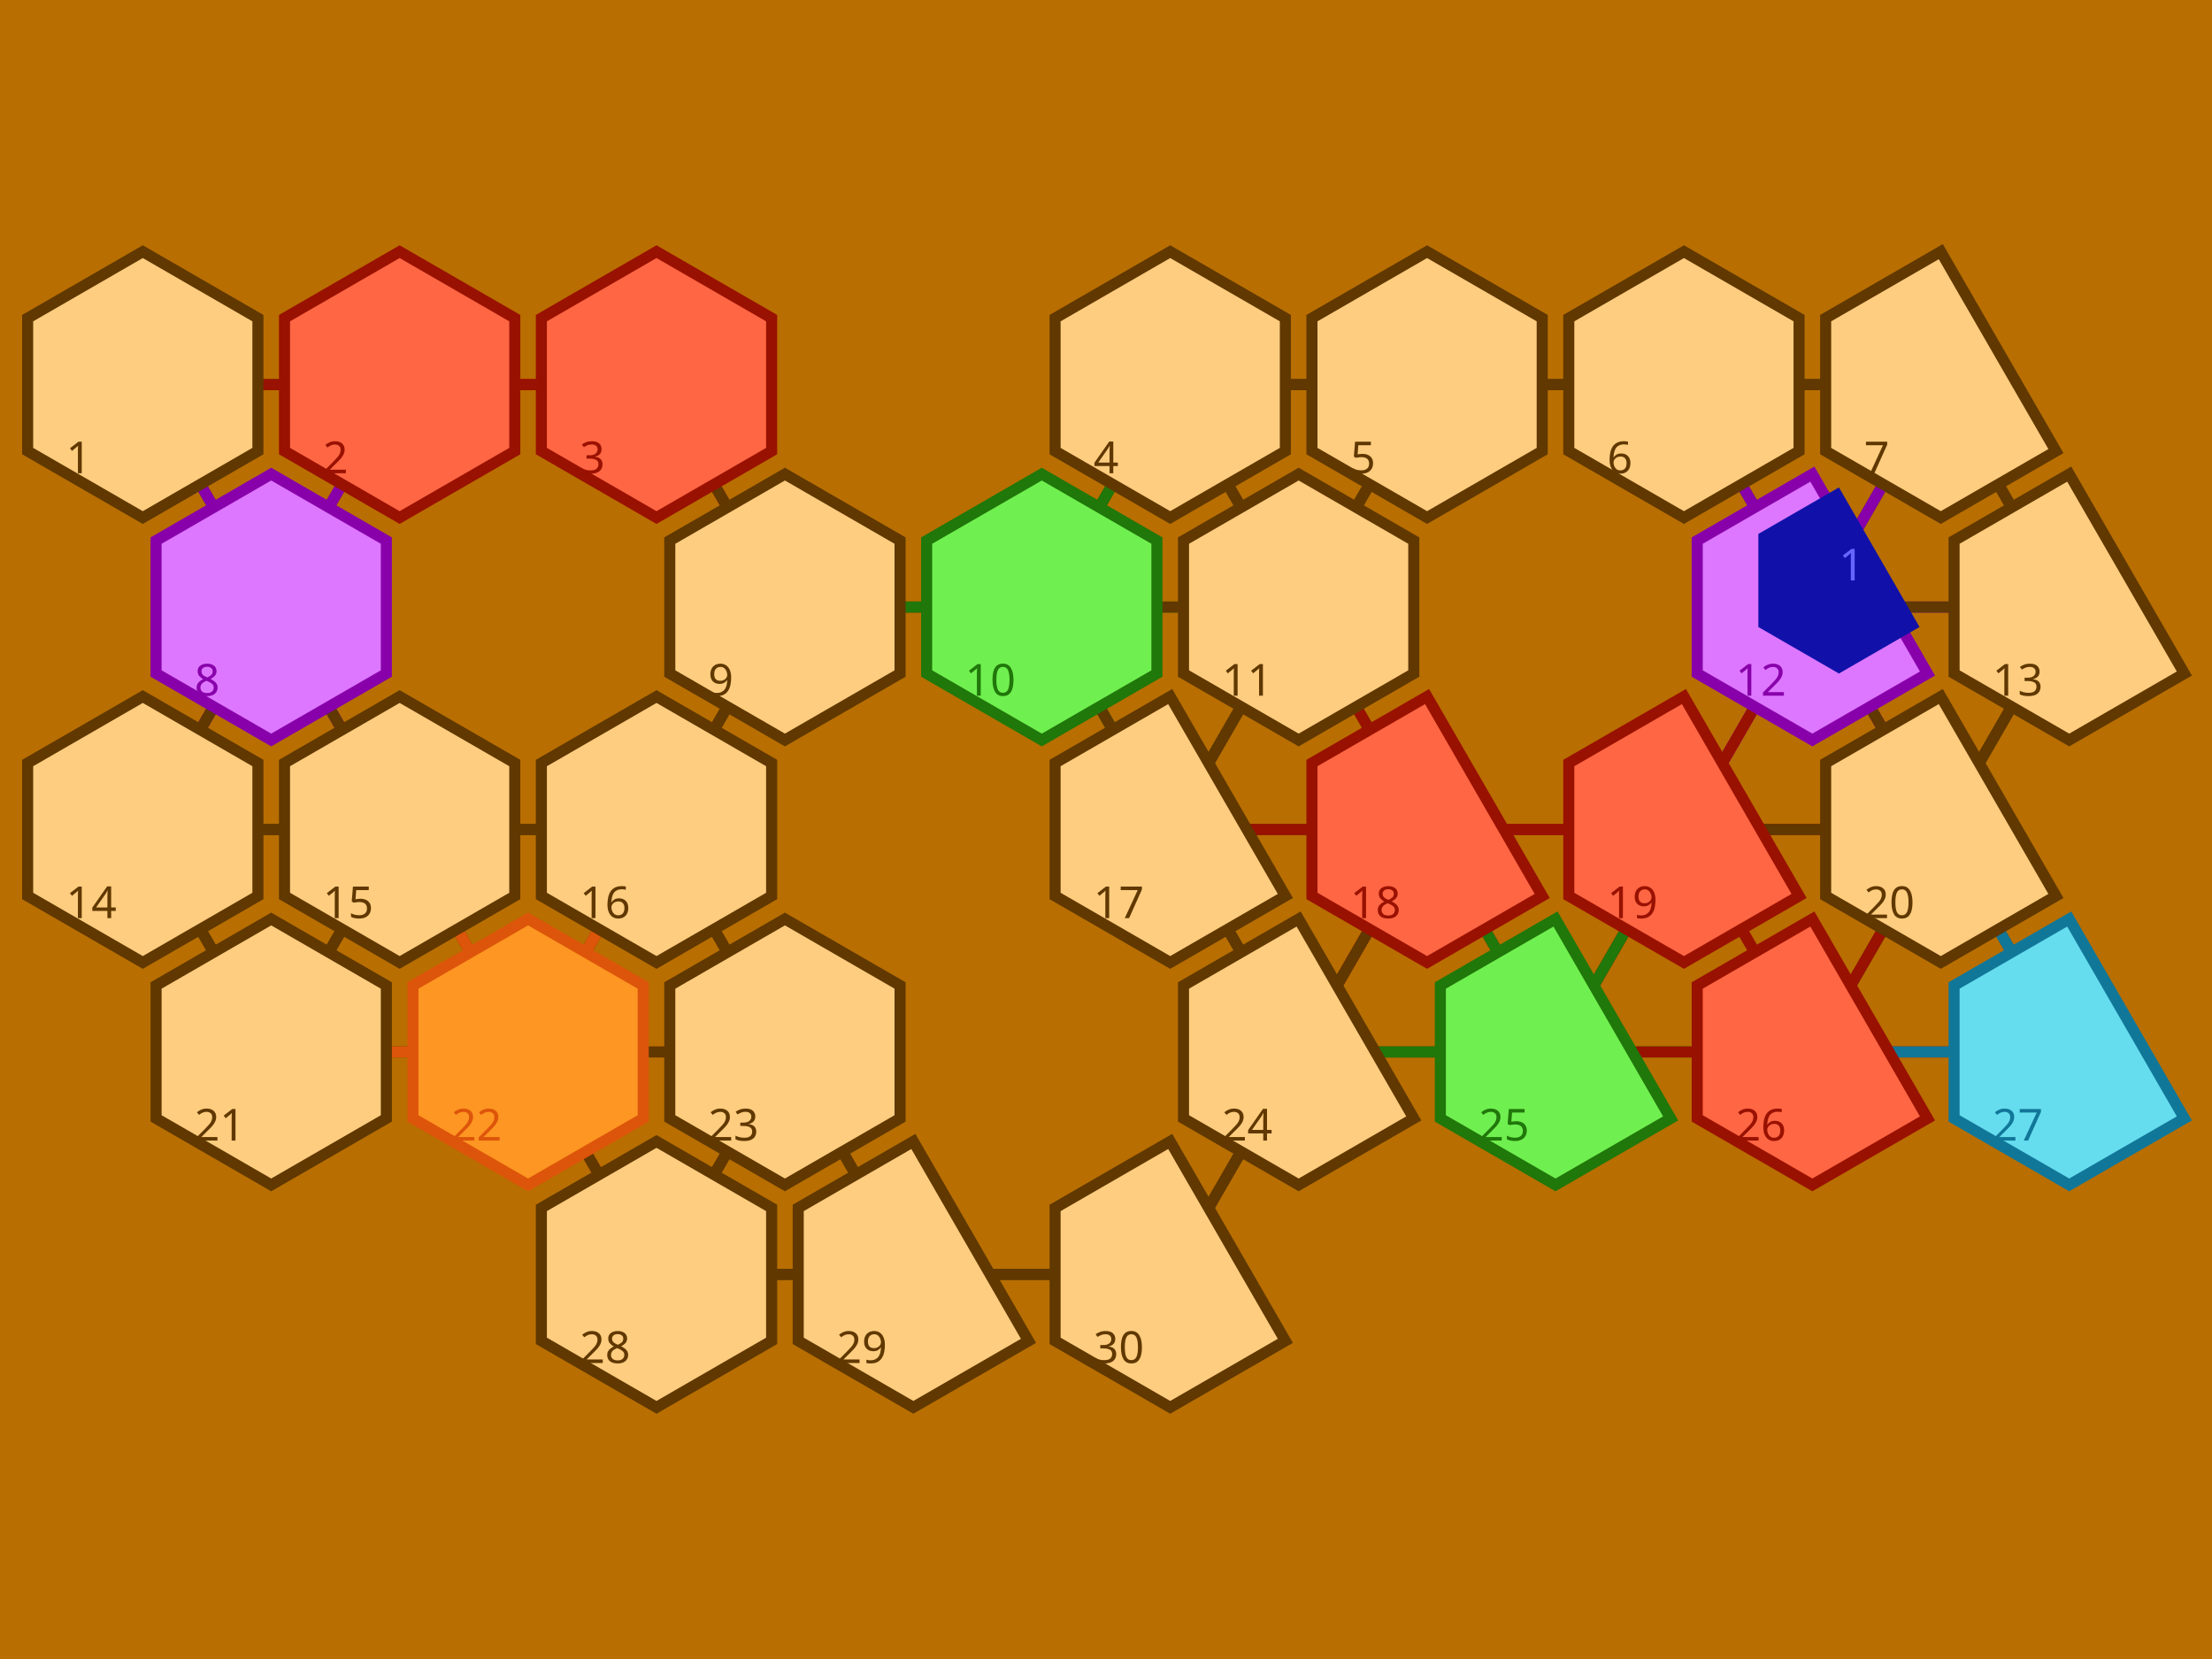
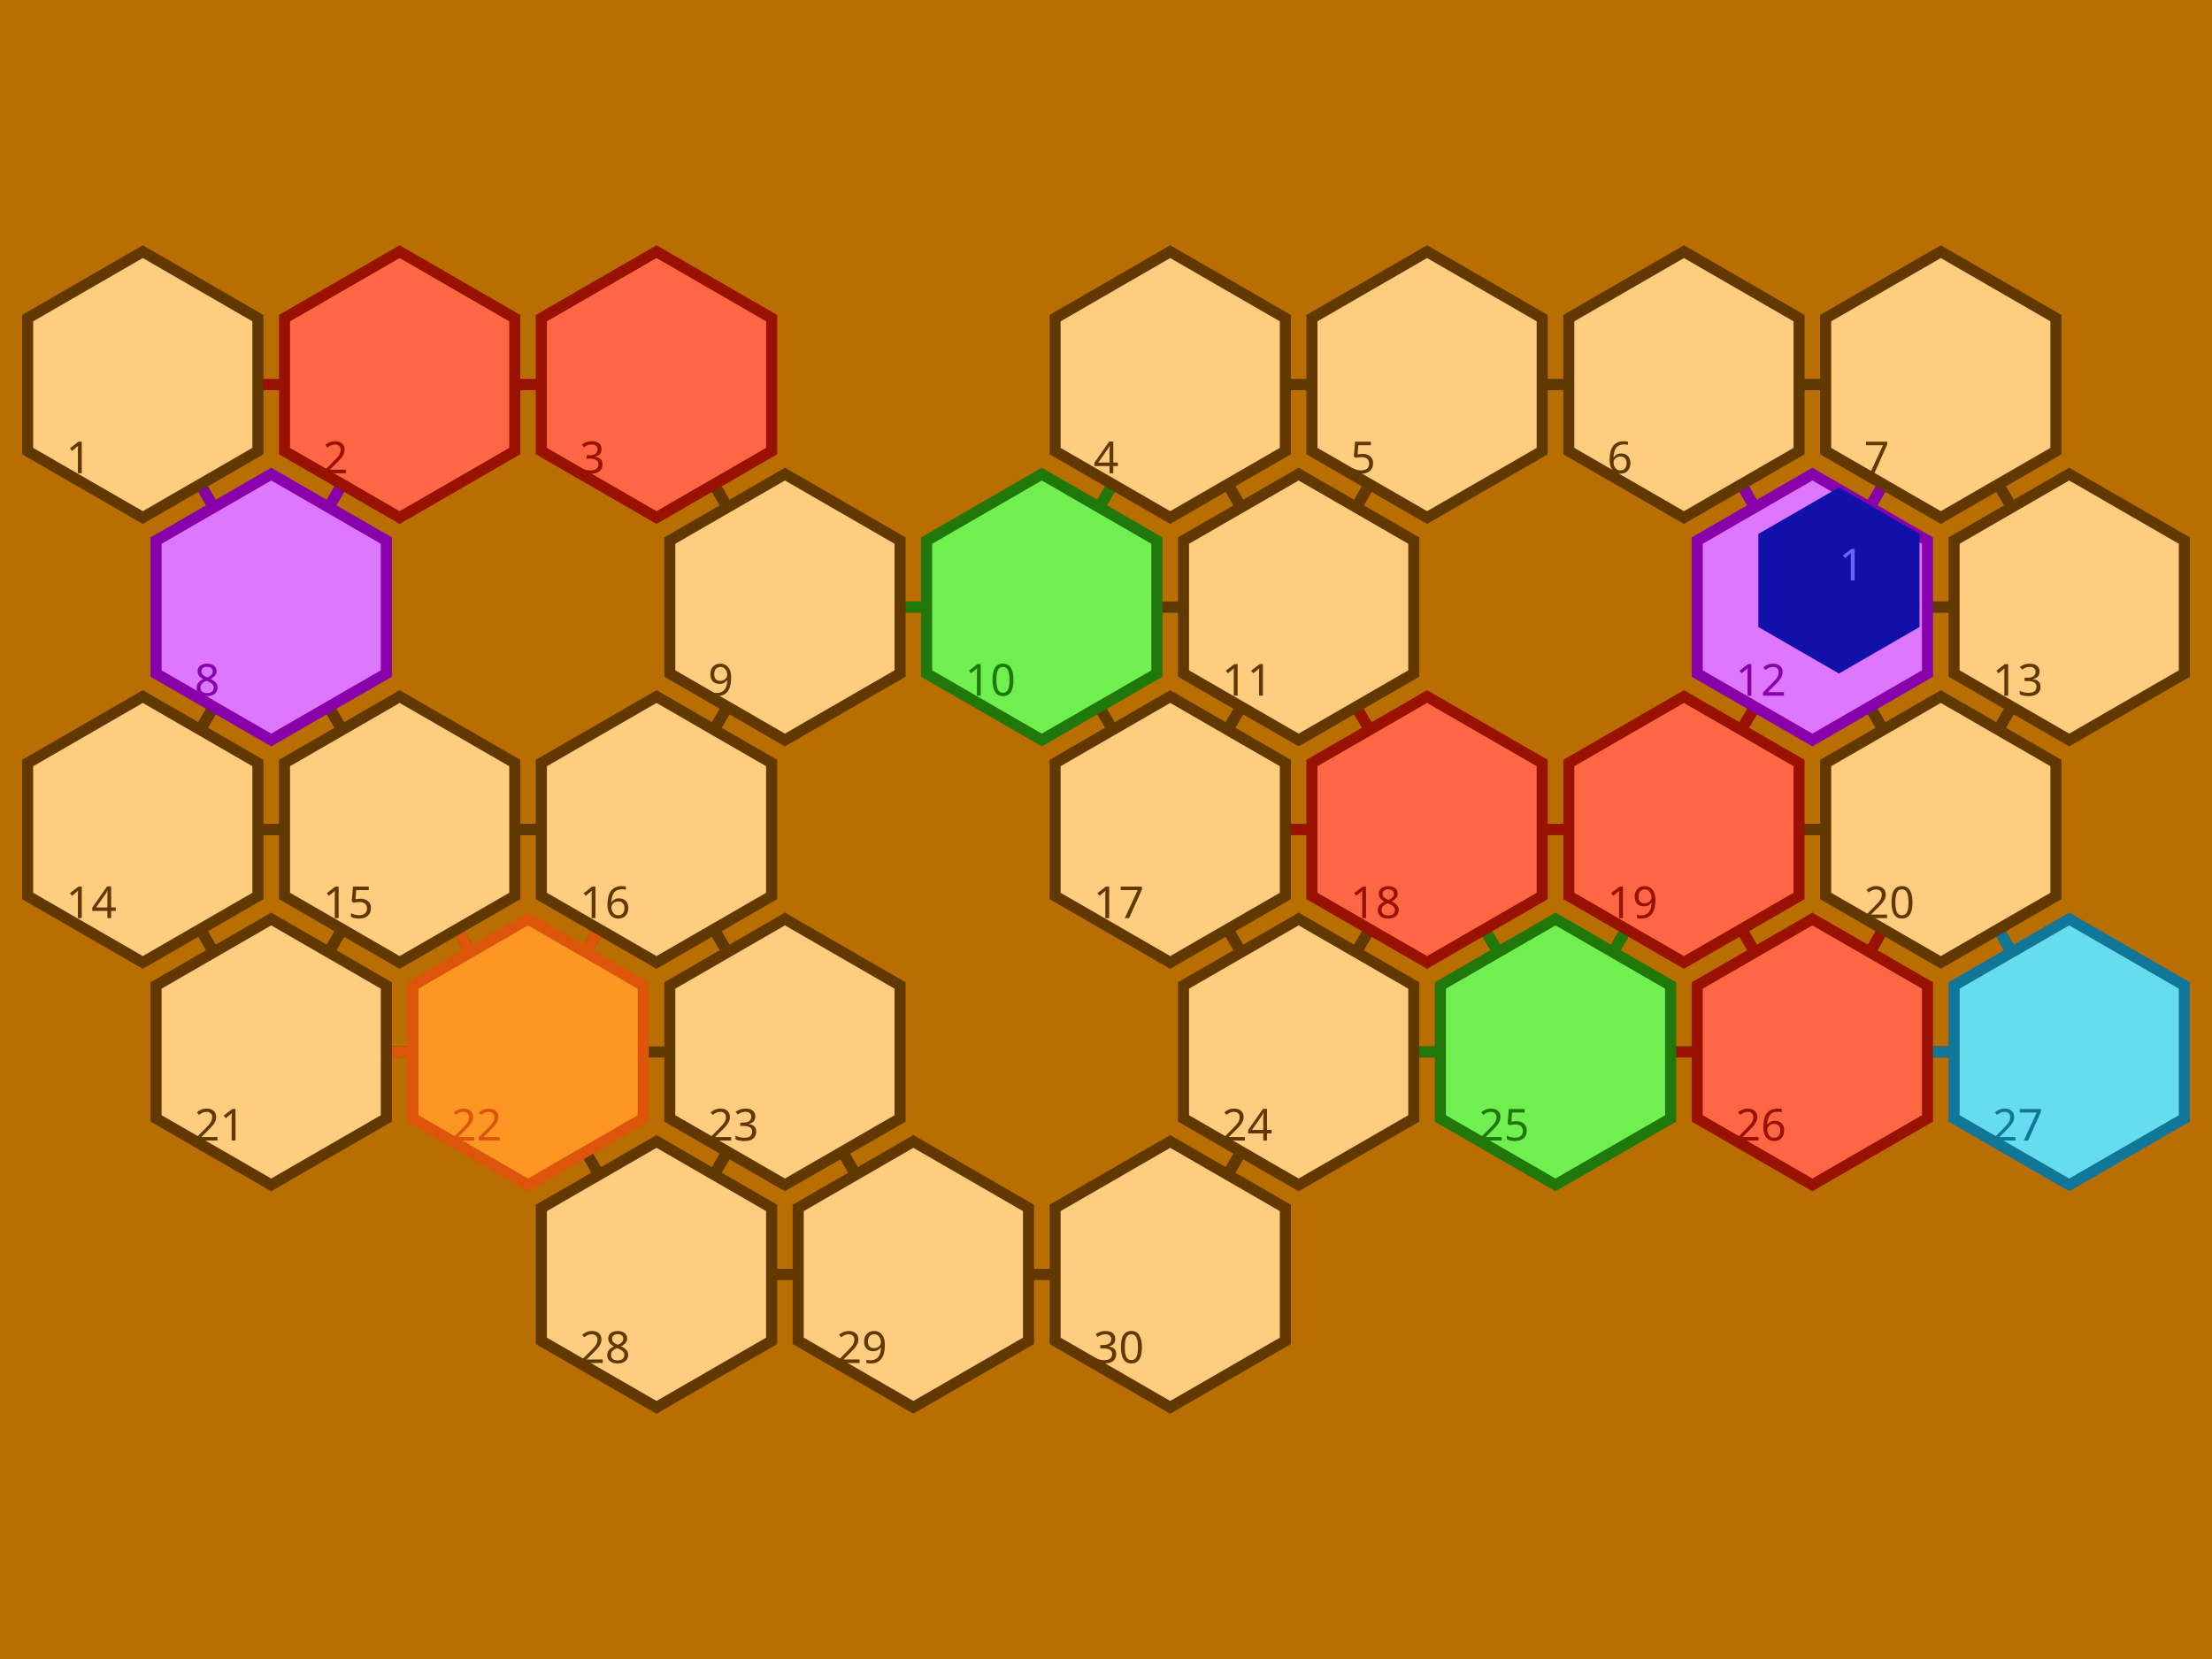
<svg width="800" height="600">
  <polygon points="0,0 0,600 800,600 800,0" fill="#b86e00" />
  <circle r="4" cx="51.64" cy="139.099" fill="#603800" />
  <circle r="4" cx="144.536" cy="139.099" fill="#991100" />
  <circle r="4" cx="237.432" cy="139.099" fill="#991100" />
  <circle r="4" cx="423.224" cy="139.099" fill="#603800" />
  <circle r="4" cx="516.12" cy="139.099" fill="#603800" />
  <circle r="4" cx="609.016" cy="139.099" fill="#603800" />
  <circle r="4" cx="701.912" cy="139.099" fill="#603800" />
  <circle r="4" cx="98.088" cy="219.55" fill="#8800aa" />
  <circle r="4" cx="283.88" cy="219.55" fill="#603800" />
  <circle r="4" cx="376.776" cy="219.55" fill="#20770a" />
  <circle r="4" cx="469.672" cy="219.55" fill="#603800" />
  <circle r="4" cx="655.464" cy="219.55" fill="#8800aa" />
  <circle r="4" cx="748.36" cy="219.55" fill="#603800" />
  <circle r="4" cx="51.64" cy="300.0" fill="#603800" />
  <circle r="4" cx="144.536" cy="300.0" fill="#603800" />
  <circle r="4" cx="237.432" cy="300.0" fill="#603800" />
  <circle r="4" cx="423.224" cy="300.0" fill="#603800" />
  <circle r="4" cx="516.12" cy="300.0" fill="#991100" />
  <circle r="4" cx="609.016" cy="300.0" fill="#991100" />
  <circle r="4" cx="701.912" cy="300.0" fill="#603800" />
  <circle r="4" cx="98.088" cy="380.45" fill="#603800" />
  <circle r="4" cx="190.984" cy="380.45" fill="#dd550a" />
  <circle r="4" cx="283.88" cy="380.45" fill="#603800" />
  <circle r="4" cx="469.672" cy="380.45" fill="#603800" />
  <circle r="4" cx="562.568" cy="380.45" fill="#20770a" />
  <circle r="4" cx="655.464" cy="380.45" fill="#991100" />
  <circle r="4" cx="748.36" cy="380.45" fill="#117799" />
  <circle r="4" cx="237.432" cy="460.901" fill="#603800" />
  <circle r="4" cx="330.328" cy="460.901" fill="#603800" />
  <circle r="4" cx="423.224" cy="460.901" fill="#603800" />
  <line x1="51.64" y1="139.099" x2="51.64" y2="139.099" style="stroke:#603800;stroke-width:4" />
  <line x1="51.64" y1="139.099" x2="144.536" y2="139.099" style="stroke:#603800;stroke-width:4" />
  <line x1="51.64" y1="139.099" x2="98.088" y2="219.55" style="stroke:#603800;stroke-width:4" />
  <line x1="144.536" y1="139.099" x2="51.64" y2="139.099" style="stroke:#991100;stroke-width:4" />
  <line x1="144.536" y1="139.099" x2="144.536" y2="139.099" style="stroke:#991100;stroke-width:4" />
  <line x1="144.536" y1="139.099" x2="237.432" y2="139.099" style="stroke:#991100;stroke-width:4" />
  <line x1="144.536" y1="139.099" x2="98.088" y2="219.55" style="stroke:#991100;stroke-width:4" />
  <line x1="237.432" y1="139.099" x2="144.536" y2="139.099" style="stroke:#991100;stroke-width:4" />
  <line x1="237.432" y1="139.099" x2="237.432" y2="139.099" style="stroke:#991100;stroke-width:4" />
  <line x1="237.432" y1="139.099" x2="283.88" y2="219.55" style="stroke:#991100;stroke-width:4" />
  <line x1="423.224" y1="139.099" x2="423.224" y2="139.099" style="stroke:#603800;stroke-width:4" />
  <line x1="423.224" y1="139.099" x2="516.12" y2="139.099" style="stroke:#603800;stroke-width:4" />
  <line x1="423.224" y1="139.099" x2="376.776" y2="219.55" style="stroke:#603800;stroke-width:4" />
  <line x1="423.224" y1="139.099" x2="469.672" y2="219.55" style="stroke:#603800;stroke-width:4" />
  <line x1="516.12" y1="139.099" x2="423.224" y2="139.099" style="stroke:#603800;stroke-width:4" />
  <line x1="516.12" y1="139.099" x2="516.12" y2="139.099" style="stroke:#603800;stroke-width:4" />
  <line x1="516.12" y1="139.099" x2="609.016" y2="139.099" style="stroke:#603800;stroke-width:4" />
  <line x1="516.12" y1="139.099" x2="469.672" y2="219.55" style="stroke:#603800;stroke-width:4" />
  <line x1="609.016" y1="139.099" x2="516.12" y2="139.099" style="stroke:#603800;stroke-width:4" />
  <line x1="609.016" y1="139.099" x2="609.016" y2="139.099" style="stroke:#603800;stroke-width:4" />
  <line x1="609.016" y1="139.099" x2="701.912" y2="139.099" style="stroke:#603800;stroke-width:4" />
  <line x1="609.016" y1="139.099" x2="655.464" y2="219.55" style="stroke:#603800;stroke-width:4" />
  <line x1="701.912" y1="139.099" x2="609.016" y2="139.099" style="stroke:#603800;stroke-width:4" />
  <line x1="701.912" y1="139.099" x2="701.912" y2="139.099" style="stroke:#603800;stroke-width:4" />
  <line x1="701.912" y1="139.099" x2="655.464" y2="219.55" style="stroke:#603800;stroke-width:4" />
  <line x1="701.912" y1="139.099" x2="748.36" y2="219.55" style="stroke:#603800;stroke-width:4" />
  <line x1="98.088" y1="219.55" x2="51.64" y2="139.099" style="stroke:#8800aa;stroke-width:4" />
  <line x1="98.088" y1="219.55" x2="144.536" y2="139.099" style="stroke:#8800aa;stroke-width:4" />
  <line x1="98.088" y1="219.55" x2="98.088" y2="219.55" style="stroke:#8800aa;stroke-width:4" />
  <line x1="98.088" y1="219.55" x2="51.64" y2="300.0" style="stroke:#8800aa;stroke-width:4" />
  <line x1="98.088" y1="219.55" x2="144.536" y2="300.0" style="stroke:#8800aa;stroke-width:4" />
  <line x1="283.88" y1="219.55" x2="237.432" y2="139.099" style="stroke:#603800;stroke-width:4" />
  <line x1="283.88" y1="219.55" x2="283.88" y2="219.55" style="stroke:#603800;stroke-width:4" />
  <line x1="283.88" y1="219.55" x2="376.776" y2="219.55" style="stroke:#603800;stroke-width:4" />
  <line x1="283.88" y1="219.55" x2="237.432" y2="300.0" style="stroke:#603800;stroke-width:4" />
  <line x1="376.776" y1="219.55" x2="423.224" y2="139.099" style="stroke:#20770a;stroke-width:4" />
  <line x1="376.776" y1="219.55" x2="283.88" y2="219.55" style="stroke:#20770a;stroke-width:4" />
  <line x1="376.776" y1="219.55" x2="376.776" y2="219.55" style="stroke:#20770a;stroke-width:4" />
  <line x1="376.776" y1="219.55" x2="469.672" y2="219.55" style="stroke:#20770a;stroke-width:4" />
  <line x1="376.776" y1="219.55" x2="423.224" y2="300.0" style="stroke:#20770a;stroke-width:4" />
  <line x1="469.672" y1="219.55" x2="423.224" y2="139.099" style="stroke:#603800;stroke-width:4" />
  <line x1="469.672" y1="219.55" x2="516.12" y2="139.099" style="stroke:#603800;stroke-width:4" />
  <line x1="469.672" y1="219.55" x2="376.776" y2="219.55" style="stroke:#603800;stroke-width:4" />
  <line x1="469.672" y1="219.55" x2="469.672" y2="219.55" style="stroke:#603800;stroke-width:4" />
  <line x1="469.672" y1="219.55" x2="423.224" y2="300.0" style="stroke:#603800;stroke-width:4" />
  <line x1="469.672" y1="219.55" x2="516.12" y2="300.0" style="stroke:#603800;stroke-width:4" />
  <line x1="655.464" y1="219.55" x2="609.016" y2="139.099" style="stroke:#8800aa;stroke-width:4" />
  <line x1="655.464" y1="219.55" x2="701.912" y2="139.099" style="stroke:#8800aa;stroke-width:4" />
  <line x1="655.464" y1="219.55" x2="655.464" y2="219.55" style="stroke:#8800aa;stroke-width:4" />
  <line x1="655.464" y1="219.55" x2="748.36" y2="219.55" style="stroke:#8800aa;stroke-width:4" />
  <line x1="655.464" y1="219.55" x2="609.016" y2="300.0" style="stroke:#8800aa;stroke-width:4" />
  <line x1="655.464" y1="219.55" x2="701.912" y2="300.0" style="stroke:#8800aa;stroke-width:4" />
  <line x1="748.36" y1="219.55" x2="701.912" y2="139.099" style="stroke:#603800;stroke-width:4" />
  <line x1="748.36" y1="219.55" x2="655.464" y2="219.55" style="stroke:#603800;stroke-width:4" />
  <line x1="748.36" y1="219.55" x2="748.36" y2="219.55" style="stroke:#603800;stroke-width:4" />
  <line x1="748.36" y1="219.55" x2="701.912" y2="300.0" style="stroke:#603800;stroke-width:4" />
  <line x1="51.64" y1="300.0" x2="98.088" y2="219.55" style="stroke:#603800;stroke-width:4" />
  <line x1="51.64" y1="300.0" x2="51.64" y2="300.0" style="stroke:#603800;stroke-width:4" />
  <line x1="51.64" y1="300.0" x2="144.536" y2="300.0" style="stroke:#603800;stroke-width:4" />
  <line x1="51.64" y1="300.0" x2="98.088" y2="380.45" style="stroke:#603800;stroke-width:4" />
  <line x1="144.536" y1="300.0" x2="98.088" y2="219.55" style="stroke:#603800;stroke-width:4" />
  <line x1="144.536" y1="300.0" x2="51.64" y2="300.0" style="stroke:#603800;stroke-width:4" />
  <line x1="144.536" y1="300.0" x2="144.536" y2="300.0" style="stroke:#603800;stroke-width:4" />
  <line x1="144.536" y1="300.0" x2="237.432" y2="300.0" style="stroke:#603800;stroke-width:4" />
  <line x1="144.536" y1="300.0" x2="98.088" y2="380.45" style="stroke:#603800;stroke-width:4" />
  <line x1="144.536" y1="300.0" x2="190.984" y2="380.45" style="stroke:#603800;stroke-width:4" />
  <line x1="237.432" y1="300.0" x2="283.88" y2="219.55" style="stroke:#603800;stroke-width:4" />
  <line x1="237.432" y1="300.0" x2="144.536" y2="300.0" style="stroke:#603800;stroke-width:4" />
  <line x1="237.432" y1="300.0" x2="237.432" y2="300.0" style="stroke:#603800;stroke-width:4" />
  <line x1="237.432" y1="300.0" x2="190.984" y2="380.45" style="stroke:#603800;stroke-width:4" />
  <line x1="237.432" y1="300.0" x2="283.88" y2="380.45" style="stroke:#603800;stroke-width:4" />
  <line x1="423.224" y1="300.0" x2="376.776" y2="219.55" style="stroke:#603800;stroke-width:4" />
  <line x1="423.224" y1="300.0" x2="469.672" y2="219.55" style="stroke:#603800;stroke-width:4" />
  <line x1="423.224" y1="300.0" x2="423.224" y2="300.0" style="stroke:#603800;stroke-width:4" />
  <line x1="423.224" y1="300.0" x2="516.12" y2="300.0" style="stroke:#603800;stroke-width:4" />
  <line x1="423.224" y1="300.0" x2="469.672" y2="380.45" style="stroke:#603800;stroke-width:4" />
  <line x1="516.12" y1="300.0" x2="469.672" y2="219.55" style="stroke:#991100;stroke-width:4" />
  <line x1="516.12" y1="300.0" x2="423.224" y2="300.0" style="stroke:#991100;stroke-width:4" />
  <line x1="516.12" y1="300.0" x2="516.12" y2="300.0" style="stroke:#991100;stroke-width:4" />
  <line x1="516.12" y1="300.0" x2="609.016" y2="300.0" style="stroke:#991100;stroke-width:4" />
  <line x1="516.12" y1="300.0" x2="469.672" y2="380.45" style="stroke:#991100;stroke-width:4" />
  <line x1="516.12" y1="300.0" x2="562.568" y2="380.45" style="stroke:#991100;stroke-width:4" />
  <line x1="609.016" y1="300.0" x2="655.464" y2="219.55" style="stroke:#991100;stroke-width:4" />
  <line x1="609.016" y1="300.0" x2="516.12" y2="300.0" style="stroke:#991100;stroke-width:4" />
  <line x1="609.016" y1="300.0" x2="609.016" y2="300.0" style="stroke:#991100;stroke-width:4" />
  <line x1="609.016" y1="300.0" x2="701.912" y2="300.0" style="stroke:#991100;stroke-width:4" />
  <line x1="609.016" y1="300.0" x2="562.568" y2="380.45" style="stroke:#991100;stroke-width:4" />
  <line x1="609.016" y1="300.0" x2="655.464" y2="380.45" style="stroke:#991100;stroke-width:4" />
  <line x1="701.912" y1="300.0" x2="655.464" y2="219.55" style="stroke:#603800;stroke-width:4" />
  <line x1="701.912" y1="300.0" x2="748.36" y2="219.55" style="stroke:#603800;stroke-width:4" />
  <line x1="701.912" y1="300.0" x2="609.016" y2="300.0" style="stroke:#603800;stroke-width:4" />
  <line x1="701.912" y1="300.0" x2="701.912" y2="300.0" style="stroke:#603800;stroke-width:4" />
  <line x1="701.912" y1="300.0" x2="655.464" y2="380.45" style="stroke:#603800;stroke-width:4" />
  <line x1="701.912" y1="300.0" x2="748.36" y2="380.45" style="stroke:#603800;stroke-width:4" />
  <line x1="98.088" y1="380.45" x2="51.64" y2="300.0" style="stroke:#603800;stroke-width:4" />
  <line x1="98.088" y1="380.45" x2="144.536" y2="300.0" style="stroke:#603800;stroke-width:4" />
  <line x1="98.088" y1="380.45" x2="98.088" y2="380.45" style="stroke:#603800;stroke-width:4" />
  <line x1="98.088" y1="380.45" x2="190.984" y2="380.45" style="stroke:#603800;stroke-width:4" />
  <line x1="190.984" y1="380.45" x2="144.536" y2="300.0" style="stroke:#dd550a;stroke-width:4" />
  <line x1="190.984" y1="380.45" x2="237.432" y2="300.0" style="stroke:#dd550a;stroke-width:4" />
  <line x1="190.984" y1="380.45" x2="98.088" y2="380.45" style="stroke:#dd550a;stroke-width:4" />
  <line x1="190.984" y1="380.45" x2="190.984" y2="380.45" style="stroke:#dd550a;stroke-width:4" />
  <line x1="190.984" y1="380.45" x2="283.88" y2="380.45" style="stroke:#dd550a;stroke-width:4" />
  <line x1="190.984" y1="380.45" x2="237.432" y2="460.901" style="stroke:#dd550a;stroke-width:4" />
  <line x1="283.88" y1="380.45" x2="237.432" y2="300.0" style="stroke:#603800;stroke-width:4" />
  <line x1="283.88" y1="380.45" x2="190.984" y2="380.45" style="stroke:#603800;stroke-width:4" />
  <line x1="283.88" y1="380.45" x2="283.88" y2="380.45" style="stroke:#603800;stroke-width:4" />
  <line x1="283.88" y1="380.45" x2="237.432" y2="460.901" style="stroke:#603800;stroke-width:4" />
  <line x1="283.88" y1="380.45" x2="330.328" y2="460.901" style="stroke:#603800;stroke-width:4" />
  <line x1="469.672" y1="380.45" x2="423.224" y2="300.0" style="stroke:#603800;stroke-width:4" />
  <line x1="469.672" y1="380.45" x2="516.12" y2="300.0" style="stroke:#603800;stroke-width:4" />
  <line x1="469.672" y1="380.45" x2="469.672" y2="380.45" style="stroke:#603800;stroke-width:4" />
  <line x1="469.672" y1="380.45" x2="562.568" y2="380.45" style="stroke:#603800;stroke-width:4" />
  <line x1="469.672" y1="380.45" x2="423.224" y2="460.901" style="stroke:#603800;stroke-width:4" />
  <line x1="562.568" y1="380.45" x2="516.12" y2="300.0" style="stroke:#20770a;stroke-width:4" />
  <line x1="562.568" y1="380.45" x2="609.016" y2="300.0" style="stroke:#20770a;stroke-width:4" />
  <line x1="562.568" y1="380.45" x2="469.672" y2="380.45" style="stroke:#20770a;stroke-width:4" />
  <line x1="562.568" y1="380.45" x2="562.568" y2="380.45" style="stroke:#20770a;stroke-width:4" />
  <line x1="562.568" y1="380.45" x2="655.464" y2="380.45" style="stroke:#20770a;stroke-width:4" />
  <line x1="655.464" y1="380.45" x2="609.016" y2="300.0" style="stroke:#991100;stroke-width:4" />
  <line x1="655.464" y1="380.45" x2="701.912" y2="300.0" style="stroke:#991100;stroke-width:4" />
  <line x1="655.464" y1="380.45" x2="562.568" y2="380.45" style="stroke:#991100;stroke-width:4" />
  <line x1="655.464" y1="380.45" x2="655.464" y2="380.45" style="stroke:#991100;stroke-width:4" />
  <line x1="655.464" y1="380.45" x2="748.36" y2="380.45" style="stroke:#991100;stroke-width:4" />
  <line x1="748.36" y1="380.45" x2="701.912" y2="300.0" style="stroke:#117799;stroke-width:4" />
  <line x1="748.36" y1="380.45" x2="655.464" y2="380.45" style="stroke:#117799;stroke-width:4" />
  <line x1="748.36" y1="380.45" x2="748.36" y2="380.45" style="stroke:#117799;stroke-width:4" />
  <line x1="237.432" y1="460.901" x2="190.984" y2="380.45" style="stroke:#603800;stroke-width:4" />
  <line x1="237.432" y1="460.901" x2="283.88" y2="380.45" style="stroke:#603800;stroke-width:4" />
  <line x1="237.432" y1="460.901" x2="237.432" y2="460.901" style="stroke:#603800;stroke-width:4" />
  <line x1="237.432" y1="460.901" x2="330.328" y2="460.901" style="stroke:#603800;stroke-width:4" />
  <line x1="330.328" y1="460.901" x2="283.88" y2="380.45" style="stroke:#603800;stroke-width:4" />
  <line x1="330.328" y1="460.901" x2="237.432" y2="460.901" style="stroke:#603800;stroke-width:4" />
  <line x1="330.328" y1="460.901" x2="330.328" y2="460.901" style="stroke:#603800;stroke-width:4" />
  <line x1="330.328" y1="460.901" x2="423.224" y2="460.901" style="stroke:#603800;stroke-width:4" />
  <line x1="423.224" y1="460.901" x2="469.672" y2="380.45" style="stroke:#603800;stroke-width:4" />
  <line x1="423.224" y1="460.901" x2="330.328" y2="460.901" style="stroke:#603800;stroke-width:4" />
  <line x1="423.224" y1="460.901" x2="423.224" y2="460.901" style="stroke:#603800;stroke-width:4" />
  <polygon points="10.0,115.059 51.64,91.018 93.28,115.059 93.28,163.14 51.64,187.181 10.0,163.14" style="fill:#ffcd80;stroke:#603800;stroke-width:4" />
  <polygon points="102.896,115.059 144.536,91.018 186.176,115.059 186.176,163.14 144.536,187.181 102.896,163.14" style="fill:#ff6644;stroke:#991100;stroke-width:4" />
  <polygon points="195.792,115.059 237.432,91.018 279.072,115.059 279.072,163.14 237.432,187.181 195.792,163.14" style="fill:#ff6644;stroke:#991100;stroke-width:4" />
-   <polygon points="381.584,163.14 381.584,115.059 423.224,91.018 464.864,115.059 464.864,163.14 423.224,187.181" style="fill:#ffcd80;stroke:#603800;stroke-width:4" />
-   <polygon points="474.48,163.14 474.48,115.059 516.12,91.018 557.76,115.059 557.76,163.14 516.12,187.181" style="fill:#ffcd80;stroke:#603800;stroke-width:4" />
-   <polygon points="567.376,163.14 567.376,115.059 609.016,91.018 650.656,115.059 650.656,163.14 609.016,187.181" style="fill:#ffcd80;stroke:#603800;stroke-width:4" />
-   <polygon points="660.272,163.14 660.272,115.059 701.912,91.018 743.552,163.14 701.912,187.181" style="fill:#ffcd80;stroke:#603800;stroke-width:4" />
+   <polygon points="381.584,115.059 423.224,91.018 464.864,115.059 464.864,163.14 423.224,187.181 381.584,163.14" style="fill:#ffcd80;stroke:#603800;stroke-width:4" />
+   <polygon points="474.48,115.059 516.12,91.018 557.76,115.059 557.76,163.14 516.12,187.181 474.48,163.14" style="fill:#ffcd80;stroke:#603800;stroke-width:4" />
+   <polygon points="567.376,115.059 609.016,91.018 650.656,115.059 650.656,163.14 609.016,187.181 567.376,163.14" style="fill:#ffcd80;stroke:#603800;stroke-width:4" />
+   <polygon points="660.272,115.059 701.912,91.018 743.552,115.059 743.552,163.14 701.912,187.181 660.272,163.14" style="fill:#ffcd80;stroke:#603800;stroke-width:4" />
  <polygon points="56.448,195.509 98.088,171.468 139.728,195.509 139.728,243.59 98.088,267.631 56.448,243.59" style="fill:#dd77ff;stroke:#8800aa;stroke-width:4" />
  <polygon points="242.24,195.509 283.88,171.468 325.52,195.509 325.52,243.59 283.88,267.631 242.24,243.59" style="fill:#ffcd80;stroke:#603800;stroke-width:4" />
-   <polygon points="335.136,243.59 335.136,195.509 376.776,171.468 418.416,195.509 418.416,243.59 376.776,267.631" style="fill:#70f050;stroke:#20770a;stroke-width:4" />
-   <polygon points="428.032,243.59 428.032,195.509 469.672,171.468 511.312,195.509 511.312,243.59 469.672,267.631" style="fill:#ffcd80;stroke:#603800;stroke-width:4" />
-   <polygon points="613.824,243.59 613.824,195.509 655.464,171.468 697.104,243.59 655.464,267.631" style="fill:#dd77ff;stroke:#8800aa;stroke-width:4" />
-   <polygon points="706.72,243.59 706.72,195.509 748.36,171.468 790.0,243.59 748.36,267.631" style="fill:#ffcd80;stroke:#603800;stroke-width:4" />
+   <polygon points="335.136,195.509 376.776,171.468 418.416,195.509 418.416,243.59 376.776,267.631 335.136,243.59" style="fill:#70f050;stroke:#20770a;stroke-width:4" />
+   <polygon points="428.032,195.509 469.672,171.468 511.312,195.509 511.312,243.59 469.672,267.631 428.032,243.59" style="fill:#ffcd80;stroke:#603800;stroke-width:4" />
+   <polygon points="613.824,195.509 655.464,171.468 697.104,195.509 697.104,243.59 655.464,267.631 613.824,243.59" style="fill:#dd77ff;stroke:#8800aa;stroke-width:4" />
+   <polygon points="706.72,195.509 748.36,171.468 790.0,195.509 790.0,243.59 748.36,267.631 706.72,243.59" style="fill:#ffcd80;stroke:#603800;stroke-width:4" />
  <polygon points="10.0,275.959 51.64,251.918 93.28,275.959 93.28,324.041 51.64,348.082 10.0,324.041" style="fill:#ffcd80;stroke:#603800;stroke-width:4" />
  <polygon points="102.896,275.959 144.536,251.918 186.176,275.959 186.176,324.041 144.536,348.082 102.896,324.041" style="fill:#ffcd80;stroke:#603800;stroke-width:4" />
  <polygon points="195.792,275.959 237.432,251.918 279.072,275.959 279.072,324.041 237.432,348.082 195.792,324.041" style="fill:#ffcd80;stroke:#603800;stroke-width:4" />
-   <polygon points="381.584,324.041 381.584,275.959 423.224,251.918 464.864,324.041 423.224,348.082" style="fill:#ffcd80;stroke:#603800;stroke-width:4" />
-   <polygon points="474.48,324.041 474.48,275.959 516.12,251.918 557.76,324.041 516.12,348.082" style="fill:#ff6644;stroke:#991100;stroke-width:4" />
-   <polygon points="567.376,324.041 567.376,275.959 609.016,251.918 650.656,324.041 609.016,348.082" style="fill:#ff6644;stroke:#991100;stroke-width:4" />
-   <polygon points="660.272,324.041 660.272,275.959 701.912,251.918 743.552,324.041 701.912,348.082" style="fill:#ffcd80;stroke:#603800;stroke-width:4" />
+   <polygon points="381.584,275.959 423.224,251.918 464.864,275.959 464.864,324.041 423.224,348.082 381.584,324.041" style="fill:#ffcd80;stroke:#603800;stroke-width:4" />
+   <polygon points="474.48,275.959 516.12,251.918 557.76,275.959 557.76,324.041 516.12,348.082 474.48,324.041" style="fill:#ff6644;stroke:#991100;stroke-width:4" />
+   <polygon points="567.376,275.959 609.016,251.918 650.656,275.959 650.656,324.041 609.016,348.082 567.376,324.041" style="fill:#ff6644;stroke:#991100;stroke-width:4" />
+   <polygon points="660.272,275.959 701.912,251.918 743.552,275.959 743.552,324.041 701.912,348.082 660.272,324.041" style="fill:#ffcd80;stroke:#603800;stroke-width:4" />
  <polygon points="56.448,356.41 98.088,332.369 139.728,356.41 139.728,404.491 98.088,428.532 56.448,404.491" style="fill:#ffcd80;stroke:#603800;stroke-width:4" />
  <polygon points="149.344,356.41 190.984,332.369 232.624,356.41 232.624,404.491 190.984,428.532 149.344,404.491" style="fill:#fd9622;stroke:#dd550a;stroke-width:4" />
  <polygon points="242.24,356.41 283.88,332.369 325.52,356.41 325.52,404.491 283.88,428.532 242.24,404.491" style="fill:#ffcd80;stroke:#603800;stroke-width:4" />
-   <polygon points="428.032,404.491 428.032,356.41 469.672,332.369 511.312,404.491 469.672,428.532" style="fill:#ffcd80;stroke:#603800;stroke-width:4" />
-   <polygon points="520.928,404.491 520.928,356.41 562.568,332.369 604.208,404.491 562.568,428.532" style="fill:#70f050;stroke:#20770a;stroke-width:4" />
-   <polygon points="613.824,404.491 613.824,356.41 655.464,332.369 697.104,404.491 655.464,428.532" style="fill:#ff6644;stroke:#991100;stroke-width:4" />
-   <polygon points="706.72,404.491 706.72,356.41 748.36,332.369 790.0,404.491 748.36,428.532" style="fill:#66ddee;stroke:#117799;stroke-width:4" />
+   <polygon points="428.032,356.41 469.672,332.369 511.312,356.41 511.312,404.491 469.672,428.532 428.032,404.491" style="fill:#ffcd80;stroke:#603800;stroke-width:4" />
+   <polygon points="520.928,356.41 562.568,332.369 604.208,356.41 604.208,404.491 562.568,428.532 520.928,404.491" style="fill:#70f050;stroke:#20770a;stroke-width:4" />
+   <polygon points="613.824,356.41 655.464,332.369 697.104,356.41 697.104,404.491 655.464,428.532 613.824,404.491" style="fill:#ff6644;stroke:#991100;stroke-width:4" />
+   <polygon points="706.72,356.41 748.36,332.369 790.0,356.41 790.0,404.491 748.36,428.532 706.72,404.491" style="fill:#66ddee;stroke:#117799;stroke-width:4" />
  <polygon points="195.792,436.86 237.432,412.819 279.072,436.86 279.072,484.941 237.432,508.982 195.792,484.941" style="fill:#ffcd80;stroke:#603800;stroke-width:4" />
-   <polygon points="288.688,484.941 288.688,436.86 330.328,412.819 371.968,484.941 330.328,508.982" style="fill:#ffcd80;stroke:#603800;stroke-width:4" />
-   <polygon points="381.584,484.941 381.584,436.86 423.224,412.819 464.864,484.941 423.224,508.982" style="fill:#ffcd80;stroke:#603800;stroke-width:4" />
+   <polygon points="288.688,436.86 330.328,412.819 371.968,436.86 371.968,484.941 330.328,508.982 288.688,484.941" style="fill:#ffcd80;stroke:#603800;stroke-width:4" />
+   <polygon points="381.584,436.86 423.224,412.819 464.864,436.86 464.864,484.941 423.224,508.982 381.584,484.941" style="fill:#ffcd80;stroke:#603800;stroke-width:4" />
  <text x="23.88" y="171.154" fill="#603800" font-family="Verdana" font-size="16">1</text>" /&gt;
<text x="116.776" y="171.154" fill="#991100" font-family="Verdana" font-size="16">2</text>" /&gt;
<text x="209.672" y="171.154" fill="#991100" font-family="Verdana" font-size="16">3</text>" /&gt;
<text x="395.464" y="171.154" fill="#603800" font-family="Verdana" font-size="16">4</text>" /&gt;
<text x="488.36" y="171.154" fill="#603800" font-family="Verdana" font-size="16">5</text>" /&gt;
<text x="581.256" y="171.154" fill="#603800" font-family="Verdana" font-size="16">6</text>" /&gt;
<text x="674.152" y="171.154" fill="#603800" font-family="Verdana" font-size="16">7</text>" /&gt;
<text x="70.328" y="251.604" fill="#8800aa" font-family="Verdana" font-size="16">8</text>" /&gt;
<text x="256.12" y="251.604" fill="#603800" font-family="Verdana" font-size="16">9</text>" /&gt;
<text x="349.016" y="251.604" fill="#20770a" font-family="Verdana" font-size="16">10</text>" /&gt;
<text x="441.912" y="251.604" fill="#603800" font-family="Verdana" font-size="16">11</text>" /&gt;
<text x="627.704" y="251.604" fill="#8800aa" font-family="Verdana" font-size="16">12</text>" /&gt;
<text x="720.6" y="251.604" fill="#603800" font-family="Verdana" font-size="16">13</text>" /&gt;
<text x="23.88" y="332.054" fill="#603800" font-family="Verdana" font-size="16">14</text>" /&gt;
<text x="116.776" y="332.054" fill="#603800" font-family="Verdana" font-size="16">15</text>" /&gt;
<text x="209.672" y="332.054" fill="#603800" font-family="Verdana" font-size="16">16</text>" /&gt;
<text x="395.464" y="332.054" fill="#603800" font-family="Verdana" font-size="16">17</text>" /&gt;
<text x="488.36" y="332.054" fill="#991100" font-family="Verdana" font-size="16">18</text>" /&gt;
<text x="581.256" y="332.054" fill="#991100" font-family="Verdana" font-size="16">19</text>" /&gt;
<text x="674.152" y="332.054" fill="#603800" font-family="Verdana" font-size="16">20</text>" /&gt;
<text x="70.328" y="412.505" fill="#603800" font-family="Verdana" font-size="16">21</text>" /&gt;
<text x="163.224" y="412.505" fill="#dd550a" font-family="Verdana" font-size="16">22</text>" /&gt;
<text x="256.12" y="412.505" fill="#603800" font-family="Verdana" font-size="16">23</text>" /&gt;
<text x="441.912" y="412.505" fill="#603800" font-family="Verdana" font-size="16">24</text>" /&gt;
<text x="534.808" y="412.505" fill="#20770a" font-family="Verdana" font-size="16">25</text>" /&gt;
<text x="627.704" y="412.505" fill="#991100" font-family="Verdana" font-size="16">26</text>" /&gt;
<text x="720.6" y="412.505" fill="#117799" font-family="Verdana" font-size="16">27</text>" /&gt;
<text x="209.672" y="492.955" fill="#603800" font-family="Verdana" font-size="16">28</text>" /&gt;
<text x="302.568" y="492.955" fill="#603800" font-family="Verdana" font-size="16">29</text>" /&gt;
<text x="395.464" y="492.955" fill="#603800" font-family="Verdana" font-size="16">30</text>" /&gt;
- <polygon points="635.933,226.762 635.933,193.105 665.08,176.276 694.228,226.762 665.08,243.59" fill="#1111aa" />
+ <polygon points="635.933,193.105 665.08,176.276 694.228,193.105 694.228,226.762 665.08,243.59 635.933,226.762" fill="#1111aa" />
  <text x="665.08" y="209.933" fill="#6666ff" font-family="Verdana" font-size="16">1</text>" /&gt;
</svg>
